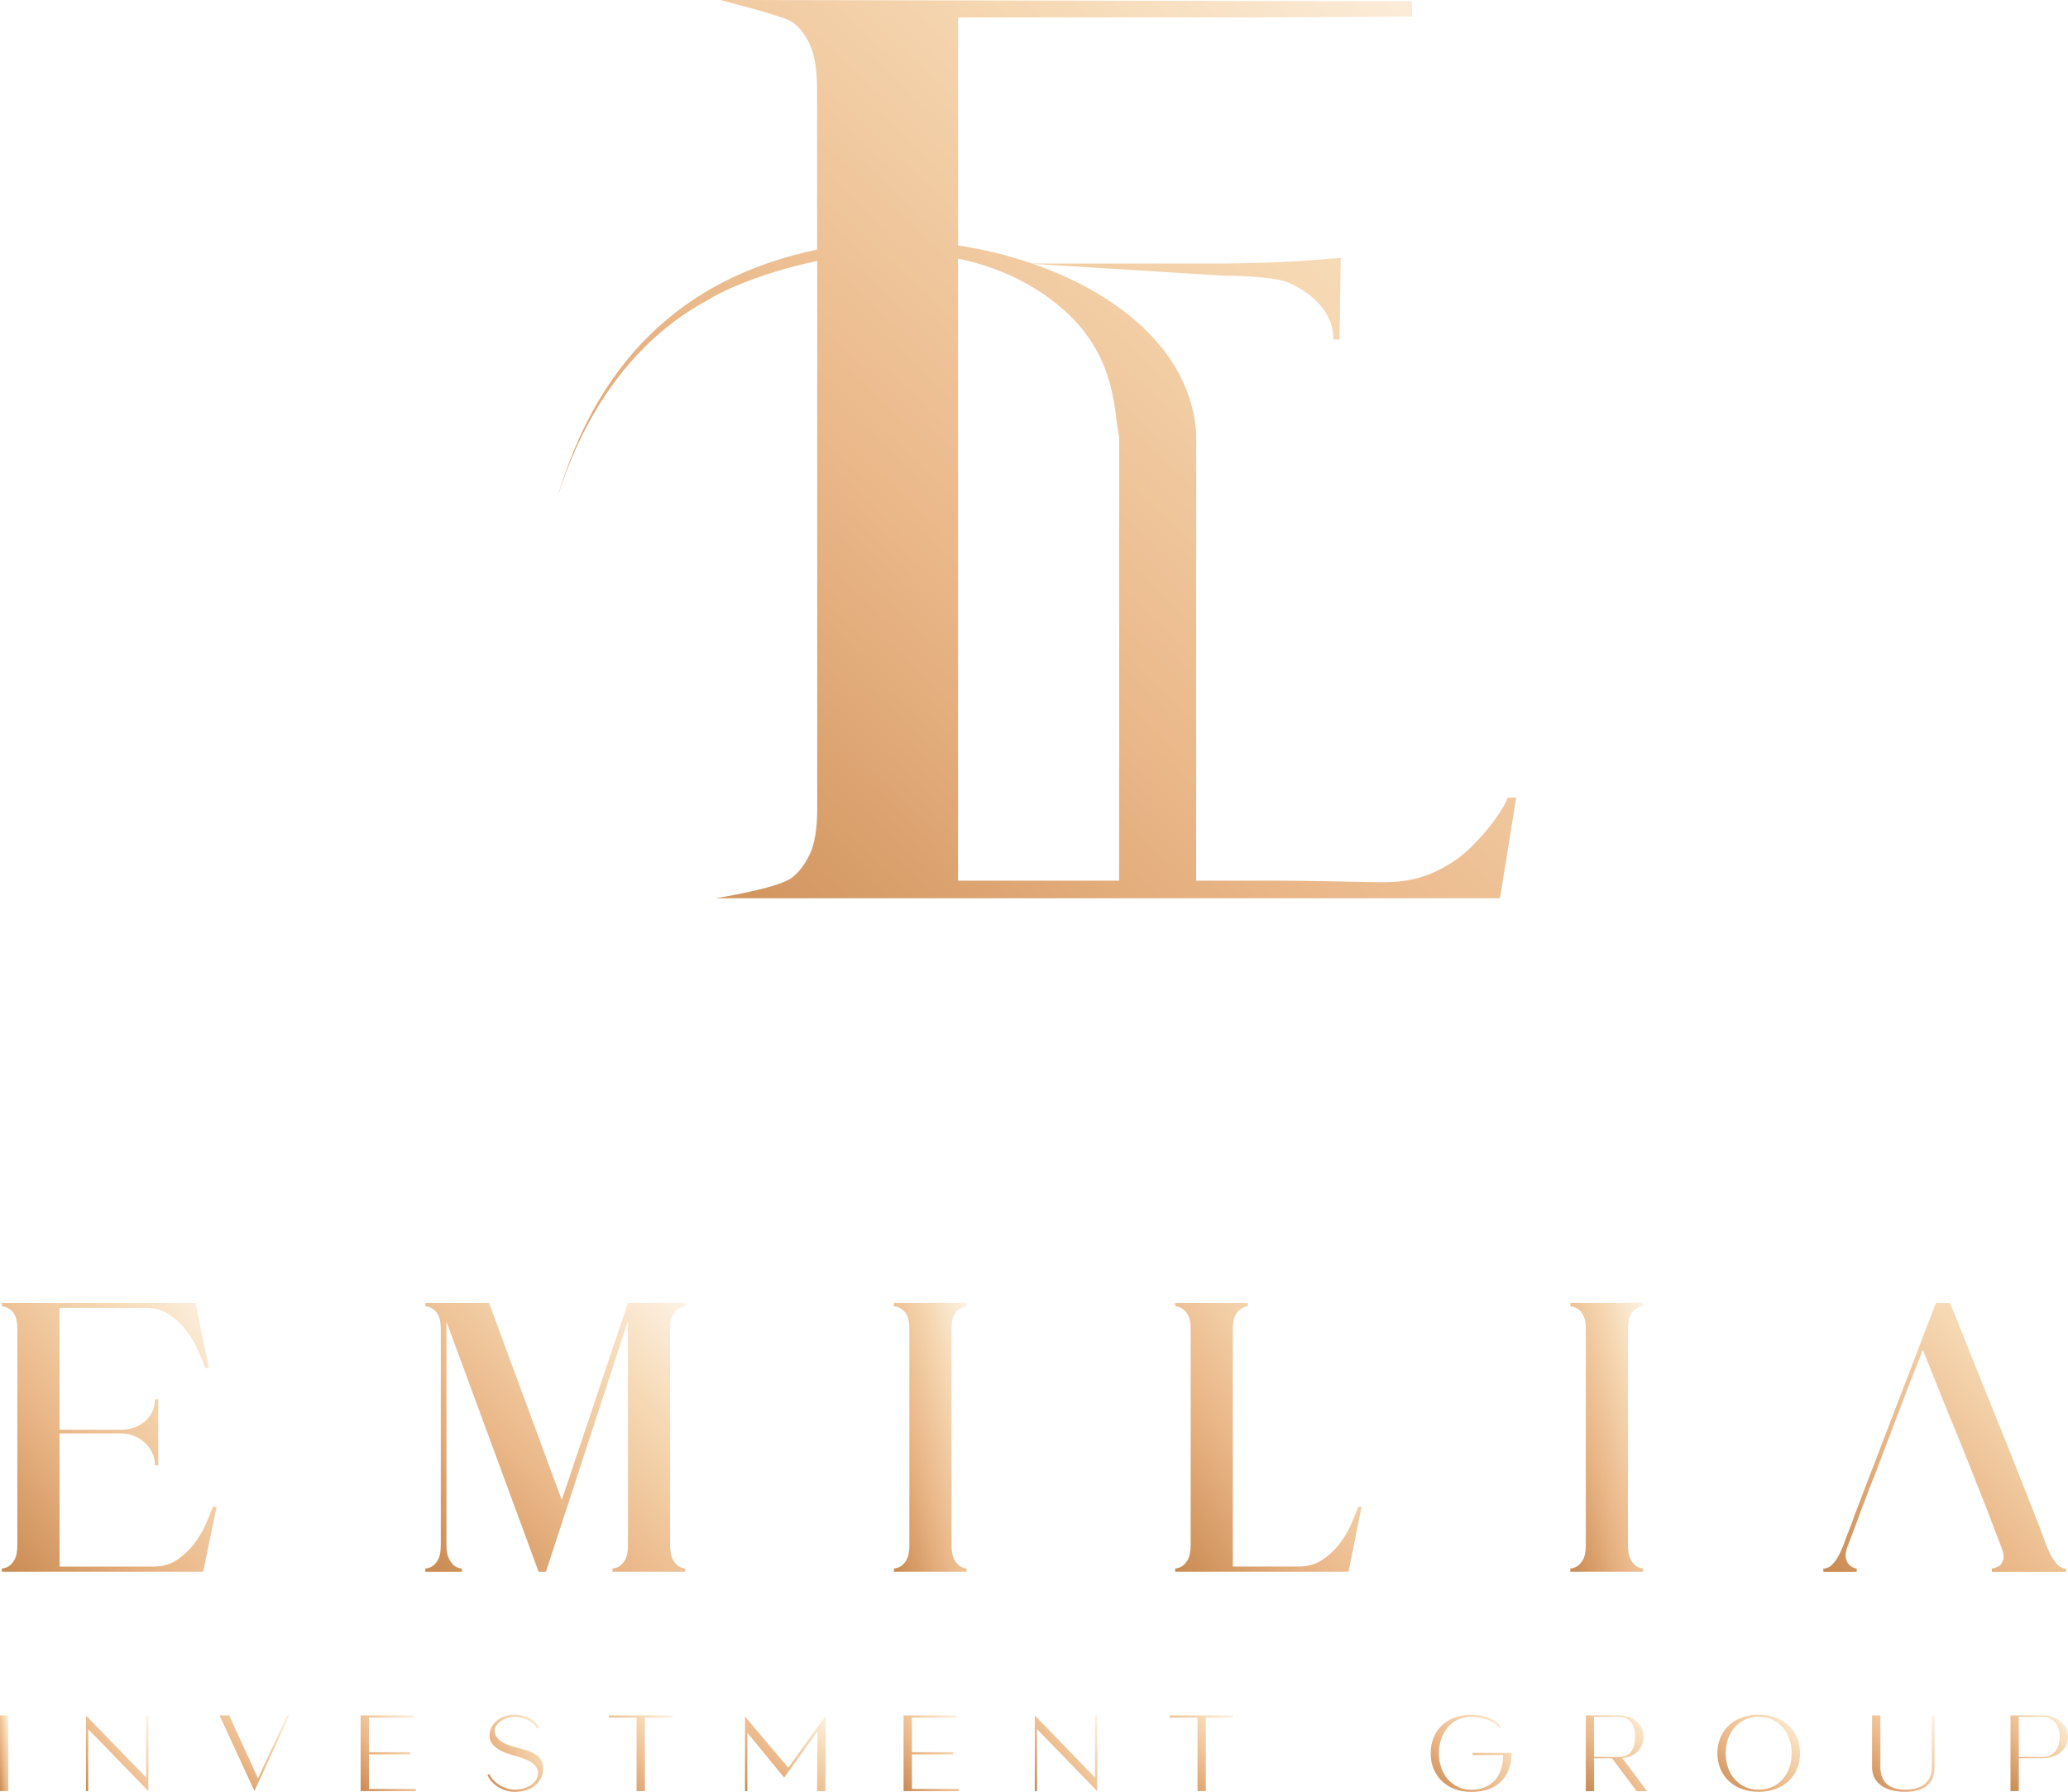
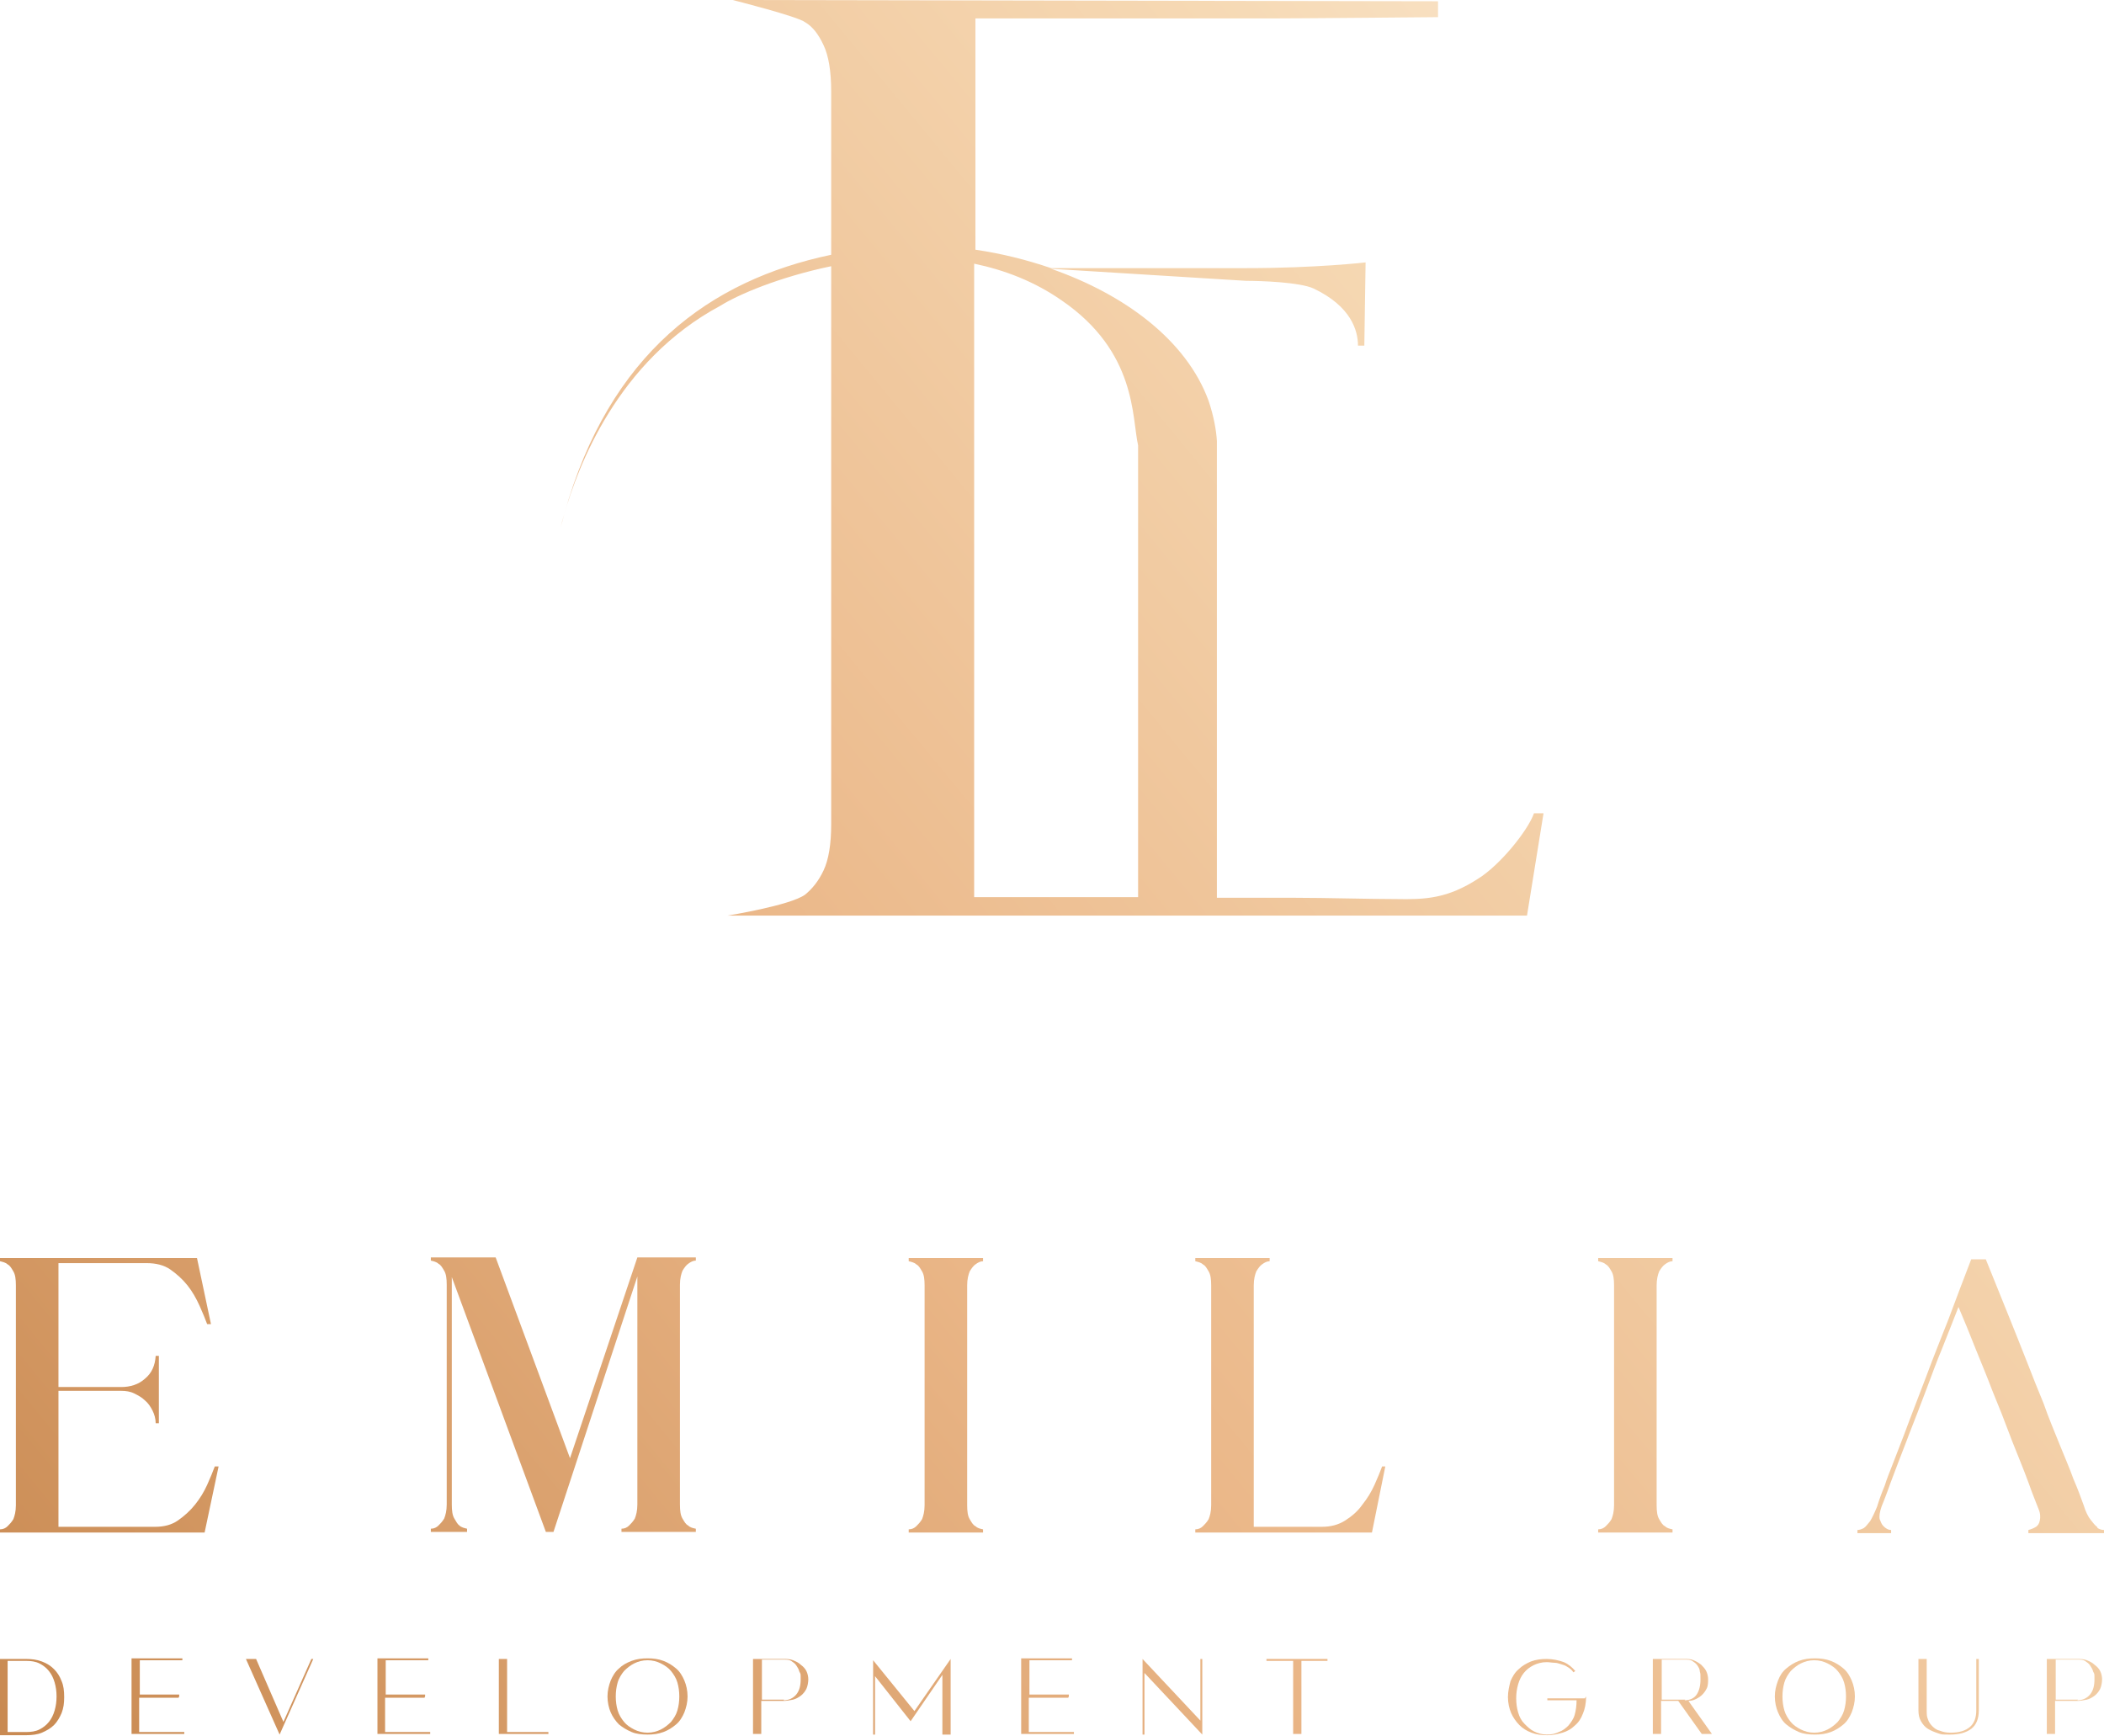
- <svg xmlns="http://www.w3.org/2000/svg" viewBox="0 0 353.19 306">
+ <svg xmlns="http://www.w3.org/2000/svg" viewBox="0 0 331.1 273.1" width="331.1" height="273.1">
  <defs>
-     <linearGradient id="g" x1="0" y1="1" x2="1" y2="0">
-       <stop offset="0%" stop-color="#c98a52" />
-       <stop offset="38%" stop-color="#eab687" />
-       <stop offset="74%" stop-color="#f6d9b4" />
-       <stop offset="100%" stop-color="#fdf2e4" />
+     <linearGradient id="g" gradientUnits="userSpaceOnUse" x1="0" y1="273.1" x2="331.1" y2="0">
+       <stop offset="0" stop-color="#c98a52" />
+       <stop offset=".38" stop-color="#eab687" />
+       <stop offset=".74" stop-color="#f6d9b4" />
+       <stop offset="1" stop-color="#fdf2e4" />
    </linearGradient>
  </defs>
-   <g transform="translate(94.26,0)" fill="url(#g)">
-     <path d="M163.23,136.22c-1.08,2.93-5.76,8.69-9.41,11-5.15,3.26-8.71,3.51-13.88,3.41-4.45-.09-11.73-.25-16.67-.25h-13.24v-76.54c-.14-1.79-.51-4.11-1.43-6.66-3.7-10.26-14.14-17.86-26.45-22.13l32.65,2.03c2.47,0,9,.2,11.25,1.28,6.25,2.98,7.43,7.01,7.43,9.63h1.03l.21-13.98s-8.34.92-19.91.99h-32.8c-4.07-1.4-8.34-2.44-12.64-3.08V2.99h49.28c4.93,0,28.26-.16,28.26-.16l-.04-2.61-118.16-.22s10.96,2.76,12.19,3.69c1.23.77,2.28,2.05,3.12,3.82.84,1.77,1.27,4.36,1.27,7.75v27.36C24.91,46.89,8.14,59.17.6,86.12c2.23-7.76,8.83-25.7,26.16-34.96,2.86-1.79,9.85-4.81,18.55-6.59v93.55c0,3.39-.43,5.98-1.27,7.75-.85,1.77-1.88,3.14-3.12,4.05-2.49,1.82-12.99,3.47-12.99,3.47h133.99l2.77-17.18-1.44.02ZM69.36,150.38V44.16c5.11,1.05,10.13,2.99,14.74,6.16,12.62,8.68,11.72,19.57,12.78,24.29v75.77h-27.52Z" />
-     <path d="M.6,86.12c-.25.87-.45,1.61-.6,2.2.19-.75.39-1.48.6-2.2Z" />
+   <g fill="url(#g)" transform="translate(0.000,0.000) scale(1) translate(-11.100,-16.000)">
+     <path d="M252.50,144.00 C251.50,146.80 247.10,152.20 243.70,154.30 C238.90,157.40 235.50,157.60 230.70,157.50 C226.50,157.50 219.70,157.30 215.00,157.30 L202.60,157.30 L202.60,85.40 C202.50,83.70 202.10,81.50 201.30,79.10 C197.80,69.50 188.00,62.30 176.50,58.30 L207.20,60.20 C209.50,60.20 215.60,60.40 217.80,61.40 C223.70,64.20 224.80,68.00 224.80,70.40 L225.80,70.40 L226.00,57.30 C226.00,57.30 218.20,58.20 207.30,58.20 L176.50,58.20 C172.70,56.90 168.70,55.90 164.60,55.30 L164.60,18.90 L210.90,18.90 C215.50,18.90 237.40,18.70 237.40,18.70 L237.40,16.20 C237.40,16.20 126.40,16.00 126.40,16.00 C126.40,16.00 136.70,18.60 137.80,19.50 C139.00,20.20 139.90,21.40 140.70,23.10 C141.50,24.80 141.90,27.20 141.90,30.40 L141.90,56.10 C122.80,60.10 107.00,71.60 99.90,96.90 C102.00,89.60 108.20,72.80 124.50,64.10 C127.20,62.40 133.70,59.60 141.90,57.90 L141.90,145.70 C141.90,148.90 141.50,151.30 140.70,153.00 C139.90,154.70 138.90,155.90 137.80,156.80 C135.50,158.50 125.60,160.10 125.60,160.10 L251.40,160.10 L254.00,144.00 L252.60,144.00 C252.60,144.00 252.60,144.00 252.60,144.00 Z M164.40,157.30 L164.40,57.50 C169.20,58.50 173.90,60.30 178.20,63.30 C190.00,71.40 189.20,81.70 190.20,86.10 L190.20,157.20 L164.40,157.20 Z" />
+     <path d="M99.90,96.90 C99.70,97.70 99.50,98.40 99.30,99.00 C99.50,98.30 99.70,97.60 99.90,96.90 Z" />
  </g>
-   <g transform="translate(0,222.5)" fill="url(#g)">
-     <path d="M0,83.35v-12.92h1.42v12.92H0Z" />
-     <path d="M14.68,83.35v-12.92l10.28,10.59v-10.59h.38v12.92l-10.28-10.59v10.59h-.38Z" />
-     <path d="M37.51,70.43h1.65l4.9,10.74,4.98-10.74h.38l-5.96,12.92-5.96-12.92Z" />
-     <path d="M70.07,77.08h-7.05v5.9h8.01v.37h-9.44v-12.92h9.05v.37h-7.63v5.9h7.05v.37Z" />
-     <path d="M91.69,72.67c-.12-.29-.3-.57-.57-.81s-.56-.46-.9-.63-.71-.31-1.1-.41c-.4-.1-.8-.15-1.21-.15-.45,0-.88.07-1.29.2s-.77.31-1.09.53c-.31.22-.56.46-.75.74-.19.28-.28.56-.28.84,0,.46.12.85.37,1.18.24.33.56.62.95.85.39.23.83.43,1.33.59.49.16.98.3,1.47.42.44.11.9.24,1.38.39.49.15.94.35,1.35.6.41.25.75.58,1.02.98s.4.91.4,1.52-.12,1.15-.37,1.63c-.24.49-.58.9-1.01,1.25-.43.34-.94.61-1.54.8-.6.19-1.25.29-1.97.29-.44,0-.89-.06-1.35-.19-.47-.13-.91-.32-1.34-.57-.42-.25-.81-.56-1.15-.92-.35-.36-.61-.77-.81-1.23l.37-.13c.13.34.34.68.64,1,.3.32.65.6,1.05.85.4.25.82.44,1.27.59.45.15.88.22,1.31.22.56,0,1.09-.07,1.58-.21.49-.14.91-.34,1.27-.59.36-.25.64-.55.85-.9.2-.35.31-.73.31-1.13,0-.37-.09-.7-.27-.99-.18-.29-.43-.55-.75-.77-.32-.23-.7-.43-1.15-.61-.45-.18-.95-.35-1.5-.51-.35-.1-.78-.23-1.31-.39-.53-.16-1.03-.37-1.52-.64s-.9-.6-1.25-1c-.35-.4-.52-.88-.52-1.45,0-.53.11-1.01.33-1.45s.52-.81.9-1.13.84-.57,1.36-.75c.53-.18,1.1-.27,1.71-.27.45,0,.89.05,1.32.15.43.1.83.24,1.19.43.37.19.69.42.97.7.28.28.5.59.65.93l-.35.15Z" />
-     <path d="M114.85,70.8h-4.71v12.55h-1.42v-12.55h-4.73v-.37h10.86v.37Z" />
-     <path d="M127.24,83.35v-12.73l7.4,8.75,6.42-8.93-.1,12.92h-1.42l.08-10.24-5.69,7.92-6.3-7.68v10h-.38Z" />
-     <path d="M162.8,77.08h-7.05v5.9h8.01v.37h-9.44v-12.92h9.05v.37h-7.63v5.9h7.05v.37Z" />
-     <path d="M176.73,83.35v-12.92l10.28,10.59v-10.59h.38v12.92l-10.28-10.59v10.59h-.38Z" />
-     <path d="M210.65,70.8h-4.71v12.55h-1.42v-12.55h-4.73v-.37h10.86v.37Z" />
-     <path d="M258.16,76.82c0,1.14-.17,2.13-.52,2.97-.35.84-.83,1.53-1.44,2.08-.61.55-1.34.95-2.17,1.22-.83.26-1.74.4-2.73.4s-1.94-.16-2.8-.47c-.85-.31-1.59-.76-2.2-1.34-.61-.58-1.09-1.27-1.44-2.08-.35-.81-.52-1.72-.52-2.71s.17-1.88.51-2.69c.34-.81.81-1.5,1.42-2.08.61-.57,1.34-1.02,2.19-1.33.85-.31,1.8-.47,2.83-.47,1.17,0,2.17.18,3.02.55s1.52.87,2.04,1.49l-.31.18c-.21-.3-.47-.56-.8-.78-.33-.23-.7-.42-1.11-.58-.42-.16-.87-.28-1.35-.37-.48-.09-.98-.13-1.49-.13-.88,0-1.67.17-2.35.5-.69.33-1.26.78-1.73,1.35s-.83,1.22-1.08,1.97-.38,1.54-.38,2.38.12,1.65.38,2.41c.25.76.62,1.42,1.1,1.98s1.06,1.01,1.75,1.35c.68.33,1.46.5,2.32.5.79,0,1.52-.13,2.19-.39.67-.26,1.24-.64,1.72-1.13s.85-1.12,1.11-1.85.39-1.59.39-2.55h-5.21v-.37h6.65Z" />
-     <path d="M270.84,83.35v-12.92h5.65c.56,0,1.1.08,1.61.25.51.17.96.4,1.34.71.38.31.69.68.91,1.12.22.44.34.93.34,1.47,0,.59-.09,1.11-.28,1.55s-.44.81-.77,1.12c-.33.3-.71.54-1.15.72-.44.18-.91.29-1.41.34l4.21,5.65h-1.77l-4.19-5.61h-3.08v5.61h-1.42ZM276.49,77.52c.96,0,1.67-.31,2.11-.93.45-.62.67-1.49.67-2.61,0-.45-.05-.88-.16-1.28-.11-.4-.28-.75-.51-1.05-.23-.3-.52-.54-.88-.72-.35-.18-.77-.27-1.24-.27h-4.23v6.86h4.23Z" />
-     <path d="M293.31,76.87c0-.98.18-1.88.53-2.69s.84-1.5,1.46-2.08c.62-.57,1.36-1.02,2.23-1.33.86-.31,1.82-.47,2.85-.47s1.97.16,2.83.47c.87.31,1.61.76,2.24,1.33.63.57,1.11,1.26,1.46,2.08.35.81.52,1.71.52,2.69s-.17,1.9-.52,2.71c-.35.81-.83,1.51-1.46,2.08-.63.58-1.37,1.02-2.24,1.34-.87.31-1.81.47-2.83.47s-1.99-.16-2.85-.47c-.87-.31-1.61-.76-2.23-1.34-.62-.58-1.11-1.27-1.46-2.08s-.53-1.72-.53-2.71ZM294.73,76.87c0,.85.13,1.65.38,2.41.26.76.63,1.42,1.11,1.98.49.57,1.08,1.01,1.78,1.35.7.33,1.49.5,2.37.5s1.66-.17,2.35-.5c.7-.33,1.29-.78,1.78-1.35.49-.57.86-1.23,1.12-1.98.26-.76.38-1.56.38-2.41s-.13-1.63-.38-2.38c-.26-.75-.63-1.41-1.12-1.97-.49-.57-1.08-1.01-1.78-1.35-.7-.33-1.48-.5-2.35-.5s-1.67.17-2.37.5c-.7.33-1.29.78-1.78,1.35-.49.57-.86,1.22-1.11,1.97-.26.75-.38,1.54-.38,2.38Z" />
-     <path d="M330.4,79.27c0,1.44-.45,2.5-1.34,3.18s-2.12,1.02-3.7,1.02c-.78,0-1.52-.08-2.2-.25-.69-.17-1.29-.42-1.8-.77-.51-.35-.91-.79-1.2-1.32-.29-.53-.43-1.15-.43-1.86v-8.84h1.42v8.84c0,.57.08,1.09.25,1.56.17.47.42.88.76,1.22s.78.6,1.31.78c.53.18,1.16.28,1.89.28,1.47,0,2.6-.33,3.39-.99s1.18-1.61,1.18-2.85v-8.84h.46v8.84Z" />
-     <path d="M343.37,83.35v-12.92h5.42c.56,0,1.11.08,1.64.25s1,.4,1.41.71c.41.31.74.68.98,1.12.24.44.37.93.37,1.47,0,.64-.12,1.2-.37,1.67-.24.47-.57.86-.98,1.17-.41.31-.88.54-1.41.69-.53.15-1.08.23-1.64.23h-4v5.61h-1.42ZM348.79,77.52c.96,0,1.7-.31,2.21-.93.51-.62.77-1.49.77-2.61,0-.45-.07-.88-.2-1.28-.13-.4-.33-.75-.58-1.05-.25-.3-.56-.54-.93-.72-.37-.18-.79-.27-1.27-.27h-4v6.86h4Z" />
-     <path d="M26.32,45c1.48,0,2.77-.37,3.88-1.11,1.11-.74,2.07-1.63,2.88-2.67.81-1.04,1.48-2.15,2.01-3.33.53-1.18.96-2.21,1.28-3.09h.62l-2.29,11.09H.32v-.55c.51-.05.95-.21,1.32-.49.37-.28.68-.68.94-1.21.25-.53.38-1.31.38-2.32V4.51c0-1.02-.13-1.79-.38-2.32-.25-.53-.57-.91-.94-1.14-.37-.28-.81-.44-1.32-.49v-.55h33.07l2.29,11.09h-.62c-.32-.88-.75-1.91-1.28-3.09-.53-1.18-1.2-2.3-2.01-3.36-.81-1.06-1.78-1.96-2.91-2.7-1.13-.74-2.44-1.11-3.92-1.11h-14.77v20.8h10.54c1.53,0,2.85-.46,3.99-1.39,1.13-.92,1.72-2.19,1.77-3.81h.56v11.3h-.56c0-.79-.16-1.51-.48-2.18-.32-.67-.75-1.25-1.28-1.73-.53-.49-1.14-.87-1.84-1.14s-1.41-.42-2.15-.42h-10.54v22.74h16.16Z" />
-     <path d="M78.88,45.9h-6.24v-.55c.51-.05.95-.21,1.32-.49.37-.28.68-.68.94-1.21.25-.53.38-1.31.38-2.32V4.51c0-1.02-.13-1.79-.38-2.32-.25-.53-.57-.91-.94-1.14-.37-.28-.81-.44-1.32-.49v-.55h10.89l12.41,33.63L107.24,0h9.78v.55c-.46.05-.88.21-1.25.49-.37.23-.68.61-.94,1.14-.25.53-.38,1.31-.38,2.32v36.82c0,1.02.13,1.79.38,2.32.25.53.57.94.94,1.21.37.28.79.44,1.25.49v.55h-12.41v-.55c.51-.05.95-.21,1.32-.49.37-.28.68-.68.94-1.21.25-.53.38-1.31.38-2.32V3.05l-14.01,42.85h-1.25L76.25,3.19v38.13c0,1.02.14,1.79.42,2.32.28.53.58.94.9,1.21.37.28.81.44,1.32.49v.55Z" />
-     <path d="M152.67,0h12.41v.55c-.46.05-.88.21-1.25.49-.37.23-.68.61-.94,1.14-.25.53-.38,1.31-.38,2.32v36.82c0,1.02.13,1.79.38,2.32.25.53.57.94.94,1.21.37.28.79.44,1.25.49v.55h-12.41v-.55c.51-.05.95-.21,1.32-.49.37-.28.68-.68.94-1.21.25-.53.38-1.31.38-2.32V4.51c0-1.02-.13-1.79-.38-2.32-.25-.53-.57-.91-.94-1.14-.37-.28-.81-.44-1.32-.49v-.55Z" />
-     <path d="M221.87,45c1.48,0,2.78-.37,3.92-1.11,1.13-.74,2.1-1.63,2.91-2.67.81-1.04,1.48-2.15,2.01-3.33.53-1.18.96-2.21,1.28-3.09h.55l-2.22,11.09h-29.61v-.55c.51-.05.95-.21,1.32-.49.37-.28.68-.68.94-1.21.25-.53.38-1.31.38-2.32V4.51c0-1.02-.13-1.79-.38-2.32-.25-.53-.57-.91-.94-1.14-.37-.28-.81-.44-1.32-.49v-.55h12.41v.55c-.46.05-.88.21-1.25.49-.37.23-.68.61-.94,1.14-.25.53-.38,1.31-.38,2.32v40.49h11.3Z" />
-     <path d="M268.2,0h12.41v.55c-.46.05-.88.21-1.25.49-.37.23-.68.61-.94,1.14-.25.53-.38,1.31-.38,2.32v36.82c0,1.02.13,1.79.38,2.32.25.53.57.94.94,1.21.37.28.79.44,1.25.49v.55h-12.41v-.55c.51-.05.95-.21,1.32-.49.37-.28.68-.68.94-1.21.25-.53.38-1.31.38-2.32V4.51c0-1.02-.13-1.79-.38-2.32-.25-.53-.57-.91-.94-1.14-.37-.28-.81-.44-1.32-.49v-.55Z" />
-     <path d="M351.76,45c-.32-.23-.68-.64-1.07-1.21-.39-.58-.8-1.4-1.21-2.46-.42-1.15-.97-2.62-1.66-4.4-.69-1.78-1.47-3.74-2.32-5.89-.86-2.15-1.76-4.41-2.7-6.79-.95-2.38-1.88-4.7-2.81-6.97-2.17-5.41-4.48-11.16-6.93-17.26h-2.43c-1.29,3.33-2.59,6.7-3.88,10.12-.55,1.43-1.14,2.97-1.77,4.61-.62,1.64-1.26,3.29-1.91,4.96-.65,1.66-1.28,3.33-1.91,4.99-.62,1.66-1.24,3.26-1.84,4.78,0,0-1.25,3.28-1.8,4.71-.55,1.43-1.02,2.68-1.39,3.74-.51,1.29-.95,2.45-1.32,3.47-.42,1.06-.82,1.87-1.21,2.43-.39.55-.75.95-1.08,1.18-.42.23-.79.35-1.11.35v.55h5.69v-.55c-.51-.09-.93-.3-1.25-.62-.28-.28-.47-.67-.59-1.18-.12-.51-.01-1.2.31-2.08.23-.55.73-1.86,1.49-3.92.76-2.06,1.67-4.47,2.74-7.25l.35-.83c.92-2.45,1.87-4.95,2.84-7.49.97-2.54,1.85-4.85,2.63-6.93.97-2.4,1.89-4.76,2.77-7.07.92,2.27,1.87,4.62,2.84,7.07.83,2.08,1.77,4.38,2.81,6.9,1.04,2.52,2.04,5.03,3.02,7.52l.35.9c1.06,2.63,1.99,4.99,2.77,7.07.79,2.08,1.36,3.58,1.73,4.51.28.79.35,1.41.21,1.87-.14.46-.35.81-.62,1.04-.37.23-.81.39-1.32.49v.55h12.69v-.55c-.37,0-.74-.12-1.11-.35Z" />
+   <g fill="url(#g)" transform="translate(0.000,0.000) scale(1) translate(-11.100,-16.000)">
+     <path d="M35.50,256.30 C36.90,256.30 38.10,256.00 39.10,255.30 C40.10,254.60 41.00,253.80 41.80,252.80 C42.60,251.80 43.20,250.80 43.70,249.70 C44.20,248.60 44.60,247.60 44.90,246.80 L45.50,246.80 L43.30,257.20 L11.10,257.20 L11.10,256.70 C11.60,256.70 12.00,256.50 12.30,256.20 C12.60,255.90 12.90,255.60 13.20,255.10 C13.40,254.60 13.60,253.90 13.60,252.90 L13.60,218.30 C13.60,217.30 13.50,216.60 13.20,216.10 C12.90,215.60 12.70,215.20 12.30,215.00 C12.00,214.70 11.50,214.60 11.10,214.50 L11.10,214.00 L42.10,214.00 L44.30,224.40 L43.70,224.40 C43.40,223.60 43.00,222.60 42.50,221.50 C42.00,220.40 41.40,219.30 40.60,218.30 C39.80,217.30 38.90,216.50 37.90,215.80 C36.90,215.10 35.60,214.80 34.20,214.80 L20.30,214.80 L20.30,234.30 L30.20,234.30 C31.60,234.30 32.90,233.90 33.90,233.00 C35.00,232.10 35.50,230.90 35.60,229.40 L36.10,229.40 L36.10,240.00 L35.60,240.00 C35.60,239.30 35.40,238.60 35.10,238.00 C34.80,237.40 34.40,236.80 33.90,236.40 C33.40,235.90 32.80,235.60 32.20,235.30 C31.60,235.00 30.90,234.90 30.20,234.90 L20.30,234.90 L20.30,256.30 L35.50,256.30 L35.50,256.30 Z" />
+     <path d="M84.80,257.10 L78.90,257.10 L78.90,256.60 C79.40,256.60 79.80,256.40 80.10,256.10 C80.40,255.80 80.70,255.50 81.00,255.00 C81.20,254.50 81.40,253.80 81.40,252.80 L81.40,218.20 C81.40,217.20 81.30,216.50 81.00,216.00 C80.70,215.50 80.50,215.10 80.10,214.90 C79.80,214.60 79.30,214.50 78.90,214.40 L78.90,213.90 L89.10,213.90 L100.80,245.50 L111.40,213.90 L120.60,213.90 L120.60,214.40 C120.20,214.40 119.80,214.60 119.40,214.90 C119.10,215.10 118.80,215.50 118.50,216.00 C118.30,216.50 118.10,217.20 118.10,218.20 L118.10,252.80 C118.10,253.80 118.20,254.50 118.50,255.00 C118.80,255.50 119.00,255.90 119.40,256.10 C119.70,256.40 120.10,256.50 120.60,256.60 L120.60,257.10 L108.90,257.10 L108.90,256.60 C109.40,256.60 109.80,256.40 110.10,256.10 C110.40,255.80 110.70,255.50 111.00,255.00 C111.20,254.50 111.40,253.80 111.40,252.80 L111.40,216.90 L98.20,257.10 L97.00,257.10 L82.20,217.00 L82.20,252.80 C82.20,253.80 82.30,254.50 82.60,255.00 C82.90,255.50 83.10,255.90 83.40,256.10 C83.70,256.40 84.20,256.50 84.60,256.60 L84.60,257.10 L84.60,257.10 Z" />
+     <path d="M154.10,214.00 L165.80,214.00 L165.80,214.50 C165.40,214.50 165.00,214.70 164.60,215.00 C164.30,215.20 164.00,215.60 163.70,216.10 C163.50,216.60 163.30,217.30 163.30,218.30 L163.30,252.90 C163.30,253.90 163.40,254.60 163.70,255.10 C164.00,255.60 164.20,256.00 164.60,256.20 C164.90,256.50 165.30,256.60 165.80,256.70 L165.80,257.20 L154.10,257.20 L154.10,256.70 C154.60,256.70 155.00,256.50 155.30,256.20 C155.60,255.90 155.90,255.60 156.20,255.10 C156.40,254.60 156.60,253.90 156.60,252.90 L156.60,218.30 C156.60,217.30 156.50,216.60 156.20,216.10 C155.90,215.60 155.70,215.20 155.30,215.00 C155.00,214.70 154.50,214.60 154.10,214.50 L154.10,214.00 L154.10,214.00 Z" />
+     <path d="M219.10,256.30 C220.50,256.30 221.70,256.00 222.80,255.30 C223.90,254.60 224.80,253.80 225.50,252.80 C226.30,251.80 226.90,250.80 227.40,249.70 C227.90,248.60 228.30,247.60 228.60,246.80 L229.10,246.80 L227.00,257.20 L199.20,257.20 L199.20,256.70 C199.70,256.70 200.10,256.50 200.40,256.20 C200.70,255.90 201.00,255.60 201.30,255.10 C201.50,254.60 201.70,253.90 201.70,252.90 L201.70,218.30 C201.70,217.30 201.60,216.60 201.30,216.10 C201.00,215.60 200.80,215.20 200.40,215.00 C200.10,214.70 199.60,214.60 199.20,214.50 L199.20,214.00 L210.90,214.00 L210.90,214.50 C210.50,214.50 210.10,214.70 209.70,215.00 C209.40,215.20 209.10,215.60 208.80,216.10 C208.60,216.60 208.40,217.30 208.40,218.30 L208.40,256.30 L219.00,256.30 Z" />
+     <path d="M262.60,214.00 L274.30,214.00 L274.30,214.50 C273.90,214.50 273.50,214.70 273.10,215.00 C272.80,215.20 272.50,215.60 272.20,216.10 C272.00,216.60 271.80,217.30 271.80,218.30 L271.80,252.90 C271.80,253.90 271.90,254.60 272.20,255.10 C272.50,255.60 272.70,256.00 273.10,256.20 C273.40,256.50 273.80,256.60 274.30,256.70 L274.30,257.20 L262.60,257.20 L262.60,256.70 C263.10,256.70 263.50,256.50 263.80,256.20 C264.10,255.90 264.40,255.60 264.70,255.10 C264.90,254.60 265.10,253.90 265.10,252.90 L265.10,218.30 C265.10,217.30 265.00,216.60 264.70,216.10 C264.40,215.60 264.20,215.20 263.80,215.00 C263.50,214.70 263.00,214.60 262.60,214.50 L262.60,214.00 L262.60,214.00 Z" />
+     <path d="M341.10,256.30 C340.80,256.10 340.50,255.70 340.10,255.20 C339.70,254.70 339.30,253.90 339.00,252.90 C338.60,251.80 338.10,250.40 337.40,248.80 C336.80,247.10 336.00,245.30 335.20,243.30 C334.40,241.30 333.50,239.20 332.70,236.90 C331.80,234.70 330.90,232.50 330.10,230.40 C328.10,225.30 325.90,219.90 323.60,214.20 L321.30,214.20 C320.10,217.30 318.90,220.50 317.70,223.70 C317.20,225.00 316.60,226.50 316.00,228.00 C315.40,229.50 314.80,231.10 314.20,232.70 C313.60,234.30 313.00,235.80 312.40,237.40 C311.80,239.00 311.20,240.50 310.70,241.90 C310.70,241.90 309.50,245.00 309.00,246.30 C308.50,247.60 308.00,248.80 307.70,249.80 C307.20,251.00 306.80,252.10 306.50,253.10 C306.10,254.10 305.70,254.90 305.40,255.40 C305.00,255.90 304.70,256.30 304.40,256.50 C304.00,256.70 303.70,256.80 303.40,256.80 L303.40,257.30 L308.70,257.30 L308.70,256.80 C308.20,256.80 307.80,256.50 307.50,256.20 C307.20,255.90 307.10,255.60 306.90,255.10 C306.80,254.60 306.90,254.00 307.20,253.10 C307.40,252.60 307.90,251.40 308.60,249.40 C309.30,247.50 310.20,245.20 311.20,242.60 L311.50,241.80 C312.40,239.50 313.30,237.20 314.20,234.80 C315.10,232.40 315.90,230.20 316.70,228.30 C317.60,226.00 318.50,223.80 319.30,221.70 C320.20,223.80 321.10,226.00 322.00,228.30 C322.80,230.30 323.70,232.40 324.60,234.80 C325.60,237.20 326.50,239.50 327.40,241.90 L327.70,242.70 C328.70,245.20 329.60,247.40 330.30,249.30 C331.00,251.30 331.60,252.70 331.90,253.50 C332.20,254.20 332.20,254.80 332.10,255.30 C332.00,255.80 331.80,256.10 331.50,256.30 C331.20,256.50 330.70,256.70 330.30,256.80 L330.30,257.30 L342.20,257.30 L342.20,256.80 C341.90,256.80 341.50,256.70 341.20,256.50 L341.20,256.50 Z" />
+     <path d="M11.10,289.00 L11.10,277.10 L15.20,277.10 C16.10,277.10 16.90,277.20 17.70,277.50 C18.50,277.80 19.10,278.20 19.60,278.70 C20.10,279.20 20.50,279.80 20.80,280.60 C21.10,281.30 21.20,282.10 21.20,283.10 C21.20,284.10 21.10,284.80 20.80,285.60 C20.50,286.30 20.10,287.00 19.60,287.50 C19.10,288.00 18.40,288.40 17.70,288.70 C17.00,289.00 16.10,289.10 15.20,289.10 L11.10,289.10 Z M12.30,288.60 L15.20,288.60 C16.00,288.60 16.70,288.50 17.30,288.20 C17.90,287.90 18.40,287.50 18.80,287.00 C19.20,286.50 19.50,285.90 19.70,285.20 C19.90,284.50 20.00,283.80 20.00,283.00 C20.00,282.20 19.90,281.50 19.70,280.80 C19.50,280.10 19.20,279.50 18.80,279.00 C18.40,278.50 17.90,278.10 17.30,277.80 C16.70,277.50 16.00,277.40 15.20,277.40 L12.30,277.40 L12.30,288.60 Z" />
+     <path d="M39.20,283.20 L33.00,283.20 L33.00,288.60 L40.10,288.60 L40.10,288.90 L31.80,288.90 L31.80,277.00 L39.80,277.00 L39.80,277.30 L33.10,277.30 L33.10,282.70 L39.30,282.70 L39.30,283.00 Z" />
+     <path d="M49.90,277.10 L51.40,277.10 L55.70,287.00 L60.10,277.10 L60.40,277.10 L55.10,289.00 L49.80,277.10 Z" />
+     <path d="M77.90,283.20 L71.70,283.20 L71.70,288.60 L78.80,288.60 L78.80,288.90 L70.50,288.90 L70.50,277.00 L78.50,277.00 L78.50,277.30 L71.80,277.30 L71.80,282.70 L78.00,282.70 L78.00,283.00 Z" />
+     <path d="M89.60,277.10 L90.90,277.10 L90.90,288.60 L97.40,288.60 L97.40,288.90 L89.60,288.90 L89.60,277.00 Z" />
+     <path d="M106.70,283.00 C106.70,282.10 106.90,281.30 107.20,280.50 C107.50,279.80 107.90,279.10 108.50,278.60 C109.00,278.10 109.70,277.70 110.50,277.40 C111.30,277.10 112.10,277.00 113.00,277.00 C113.90,277.00 114.70,277.10 115.50,277.40 C116.30,277.70 116.90,278.10 117.50,278.60 C118.10,279.10 118.50,279.80 118.80,280.50 C119.10,281.20 119.30,282.10 119.30,283.00 C119.30,283.90 119.10,284.70 118.80,285.50 C118.50,286.20 118.10,286.90 117.50,287.40 C116.90,287.90 116.30,288.30 115.50,288.60 C114.70,288.90 113.90,289.00 113.00,289.00 C112.10,289.00 111.20,288.90 110.50,288.60 C109.80,288.30 109.10,287.90 108.50,287.40 C108.00,286.90 107.50,286.20 107.20,285.50 C106.90,284.80 106.70,283.90 106.70,283.00 Z M108.00,283.00 C108.00,283.80 108.10,284.50 108.30,285.20 C108.50,285.90 108.90,286.50 109.30,287.00 C109.70,287.50 110.30,287.90 110.90,288.20 C111.50,288.50 112.20,288.70 113.00,288.70 C113.80,288.70 114.50,288.50 115.10,288.20 C115.70,287.90 116.20,287.50 116.70,287.00 C117.10,286.50 117.50,285.90 117.70,285.20 C117.90,284.50 118.00,283.80 118.00,283.00 C118.00,282.20 117.90,281.50 117.70,280.80 C117.50,280.10 117.10,279.50 116.70,279.00 C116.30,278.50 115.70,278.10 115.10,277.80 C114.50,277.50 113.80,277.30 113.00,277.30 C112.20,277.30 111.50,277.50 110.90,277.80 C110.30,278.10 109.80,278.50 109.30,279.00 C108.90,279.50 108.50,280.10 108.30,280.80 C108.10,281.50 108.00,282.20 108.00,283.00 Z" />
+     <path d="M129.60,289.00 L129.60,277.10 L134.40,277.10 C134.90,277.10 135.40,277.10 135.90,277.30 C136.40,277.50 136.80,277.70 137.10,278.00 C137.50,278.30 137.80,278.60 138.00,279.00 C138.20,279.40 138.30,279.90 138.30,280.30 C138.30,280.70 138.20,281.40 138.00,281.80 C137.80,282.20 137.50,282.60 137.10,282.90 C136.70,283.20 136.30,283.40 135.90,283.50 C135.40,283.60 134.90,283.70 134.40,283.70 L130.90,283.70 L130.90,288.90 L129.60,288.90 Z M134.40,283.60 C135.20,283.60 135.90,283.30 136.40,282.70 C136.90,282.10 137.10,281.30 137.10,280.30 C137.10,279.30 137.10,279.50 136.90,279.10 C136.80,278.70 136.60,278.40 136.40,278.10 C136.20,277.80 135.90,277.60 135.60,277.40 C135.30,277.20 134.90,277.20 134.50,277.20 L131.00,277.20 L131.00,283.50 L134.50,283.50 Z" />
+     <path d="M148.50,289.00 L148.50,277.30 L155.00,285.30 L160.70,277.10 L160.70,289.00 L159.40,289.00 L159.40,279.60 C159.40,279.60 154.40,286.90 154.40,286.90 L148.80,279.80 L148.80,289.00 L148.50,289.00 Z" />
+     <path d="M179.20,283.20 L173.00,283.20 L173.00,288.60 L180.10,288.60 L180.10,288.90 L171.80,288.90 L171.80,277.00 L179.80,277.00 L179.80,277.30 L173.10,277.30 L173.10,282.70 L179.30,282.70 L179.30,283.00 Z" />
+     <path d="M190.90,289.00 L190.90,277.10 L200.00,286.80 L200.00,277.10 L200.30,277.10 L200.30,289.00 L191.20,279.30 L191.20,289.00 L190.90,289.00 Z" />
+     <path d="M220.10,277.40 L215.90,277.40 L215.90,288.90 L214.60,288.90 L214.60,277.40 L210.40,277.40 L210.40,277.10 L220.00,277.10 L220.00,277.40 Z" />
+     <path d="M260.70,283.00 C260.70,284.10 260.50,285.00 260.20,285.70 C259.90,286.50 259.50,287.10 258.90,287.60 C258.40,288.10 257.70,288.50 257.00,288.70 C256.30,288.90 255.50,289.10 254.60,289.10 C253.70,289.10 252.90,289.00 252.10,288.70 C251.30,288.40 250.70,288.00 250.20,287.50 C249.70,287.00 249.20,286.30 248.90,285.60 C248.60,284.90 248.40,284.00 248.40,283.10 C248.40,282.20 248.60,281.40 248.80,280.60 C249.10,279.90 249.50,279.20 250.10,278.70 C250.60,278.20 251.30,277.80 252.00,277.50 C252.80,277.20 253.60,277.10 254.50,277.10 C255.40,277.10 256.40,277.30 257.20,277.60 C257.90,277.90 258.50,278.40 259.00,279.00 L258.70,279.20 C258.50,278.90 258.30,278.70 258.00,278.50 C257.70,278.30 257.40,278.10 257.00,278.00 C256.60,277.90 256.20,277.70 255.80,277.70 C255.40,277.70 254.90,277.60 254.50,277.60 C253.70,277.60 253.00,277.80 252.40,278.10 C251.80,278.40 251.30,278.80 250.90,279.30 C250.50,279.80 250.20,280.40 250.00,281.10 C249.80,281.80 249.70,282.50 249.70,283.30 C249.70,284.10 249.80,284.80 250.00,285.50 C250.20,286.20 250.50,286.80 251.00,287.30 C251.50,287.80 251.90,288.20 252.50,288.50 C253.10,288.80 253.80,289.00 254.50,289.00 C255.20,289.00 255.80,288.90 256.40,288.60 C257.00,288.40 257.50,288.00 257.90,287.60 C258.30,287.10 258.70,286.60 258.90,285.90 C259.10,285.20 259.20,284.40 259.20,283.60 L254.60,283.60 L254.60,283.30 L260.50,283.30 Z" />
+     <path d="M271.20,289.00 L271.20,277.10 L276.20,277.10 C276.70,277.10 277.20,277.10 277.60,277.30 C278.10,277.50 278.40,277.70 278.80,278.00 C279.10,278.30 279.40,278.60 279.60,279.00 C279.80,279.40 279.90,279.90 279.90,280.30 C279.90,280.70 279.90,281.30 279.70,281.70 C279.50,282.10 279.30,282.40 279.00,282.70 C278.70,283.00 278.40,283.20 278.00,283.40 C277.60,283.60 277.20,283.70 276.80,283.70 L280.50,288.90 L278.90,288.90 L275.20,283.70 L272.50,283.70 L272.50,288.90 L271.20,288.90 Z M276.20,283.60 C277.00,283.60 277.70,283.30 278.10,282.70 C278.50,282.10 278.70,281.30 278.70,280.30 C278.70,279.30 278.70,279.50 278.60,279.10 C278.60,278.70 278.40,278.40 278.20,278.10 C278.00,277.80 277.70,277.60 277.40,277.40 C277.10,277.20 276.70,277.20 276.30,277.20 L272.60,277.20 L272.60,283.50 L276.30,283.50 Z" />
+     <path d="M290.40,283.00 C290.40,282.10 290.60,281.30 290.90,280.50 C291.20,279.70 291.60,279.10 292.20,278.60 C292.80,278.10 293.40,277.70 294.20,277.40 C295.00,277.10 295.80,277.00 296.70,277.00 C297.60,277.00 298.40,277.10 299.20,277.40 C300.00,277.70 300.60,278.10 301.20,278.60 C301.80,279.10 302.20,279.80 302.50,280.50 C302.80,281.20 303.00,282.10 303.00,283.00 C303.00,283.90 302.80,284.70 302.50,285.50 C302.20,286.20 301.80,286.90 301.20,287.40 C300.60,287.90 300.00,288.30 299.20,288.60 C298.40,288.90 297.60,289.00 296.70,289.00 C295.80,289.00 294.90,288.90 294.20,288.60 C293.50,288.30 292.80,287.90 292.20,287.40 C291.60,286.90 291.20,286.20 290.90,285.50 C290.60,284.80 290.40,283.90 290.40,283.00 Z M291.60,283.00 C291.60,283.80 291.70,284.50 291.90,285.20 C292.10,285.90 292.50,286.50 292.90,287.00 C293.30,287.50 293.90,287.90 294.50,288.20 C295.10,288.50 295.80,288.70 296.60,288.70 C297.40,288.70 298.10,288.50 298.70,288.20 C299.30,287.90 299.80,287.50 300.30,287.00 C300.70,286.50 301.10,285.90 301.30,285.20 C301.50,284.50 301.60,283.80 301.60,283.00 C301.60,282.20 301.50,281.50 301.30,280.80 C301.10,280.10 300.70,279.50 300.30,279.00 C299.90,278.50 299.30,278.10 298.70,277.80 C298.10,277.50 297.40,277.30 296.60,277.30 C295.80,277.30 295.10,277.50 294.50,277.80 C293.90,278.10 293.40,278.50 292.90,279.00 C292.50,279.50 292.10,280.10 291.90,280.80 C291.70,281.50 291.60,282.20 291.60,283.00 Z" />
+     <path d="M322.50,285.20 C322.50,286.50 322.10,287.50 321.30,288.10 C320.50,288.70 319.40,289.00 318.00,289.00 C316.60,289.00 316.70,289.00 316.10,288.80 C315.50,288.60 315.00,288.40 314.50,288.10 C314.00,287.80 313.70,287.40 313.40,286.90 C313.10,286.40 313.00,285.80 313.00,285.20 L313.00,277.10 L314.30,277.10 L314.30,285.20 C314.30,285.70 314.30,286.20 314.50,286.60 C314.60,287.00 314.90,287.40 315.20,287.70 C315.50,288.00 315.90,288.30 316.40,288.40 C316.90,288.60 317.40,288.70 318.10,288.70 C319.40,288.70 320.40,288.40 321.10,287.80 C321.80,287.20 322.10,286.30 322.10,285.20 L322.10,277.10 L322.50,277.10 L322.50,285.20 Z" />
+     <path d="M333.20,289.00 L333.20,277.10 L338.00,277.10 C338.50,277.10 339.00,277.10 339.50,277.30 C340.00,277.50 340.40,277.70 340.70,278.00 C341.10,278.30 341.40,278.60 341.60,279.00 C341.80,279.40 341.90,279.90 341.90,280.30 C341.90,280.70 341.80,281.40 341.60,281.80 C341.40,282.20 341.10,282.60 340.70,282.90 C340.30,283.20 339.90,283.40 339.50,283.50 C339.00,283.60 338.50,283.70 338.00,283.70 L334.50,283.70 L334.50,288.90 L333.20,288.90 Z M338.00,283.60 C338.80,283.60 339.50,283.30 340.00,282.70 C340.50,282.10 340.70,281.30 340.70,280.30 C340.70,279.30 340.70,279.50 340.50,279.10 C340.40,278.70 340.20,278.40 340.00,278.10 C339.80,277.80 339.50,277.60 339.20,277.40 C338.90,277.20 338.50,277.20 338.10,277.20 L334.60,277.20 L334.60,283.50 L338.10,283.50 Z" />
  </g>
</svg>
